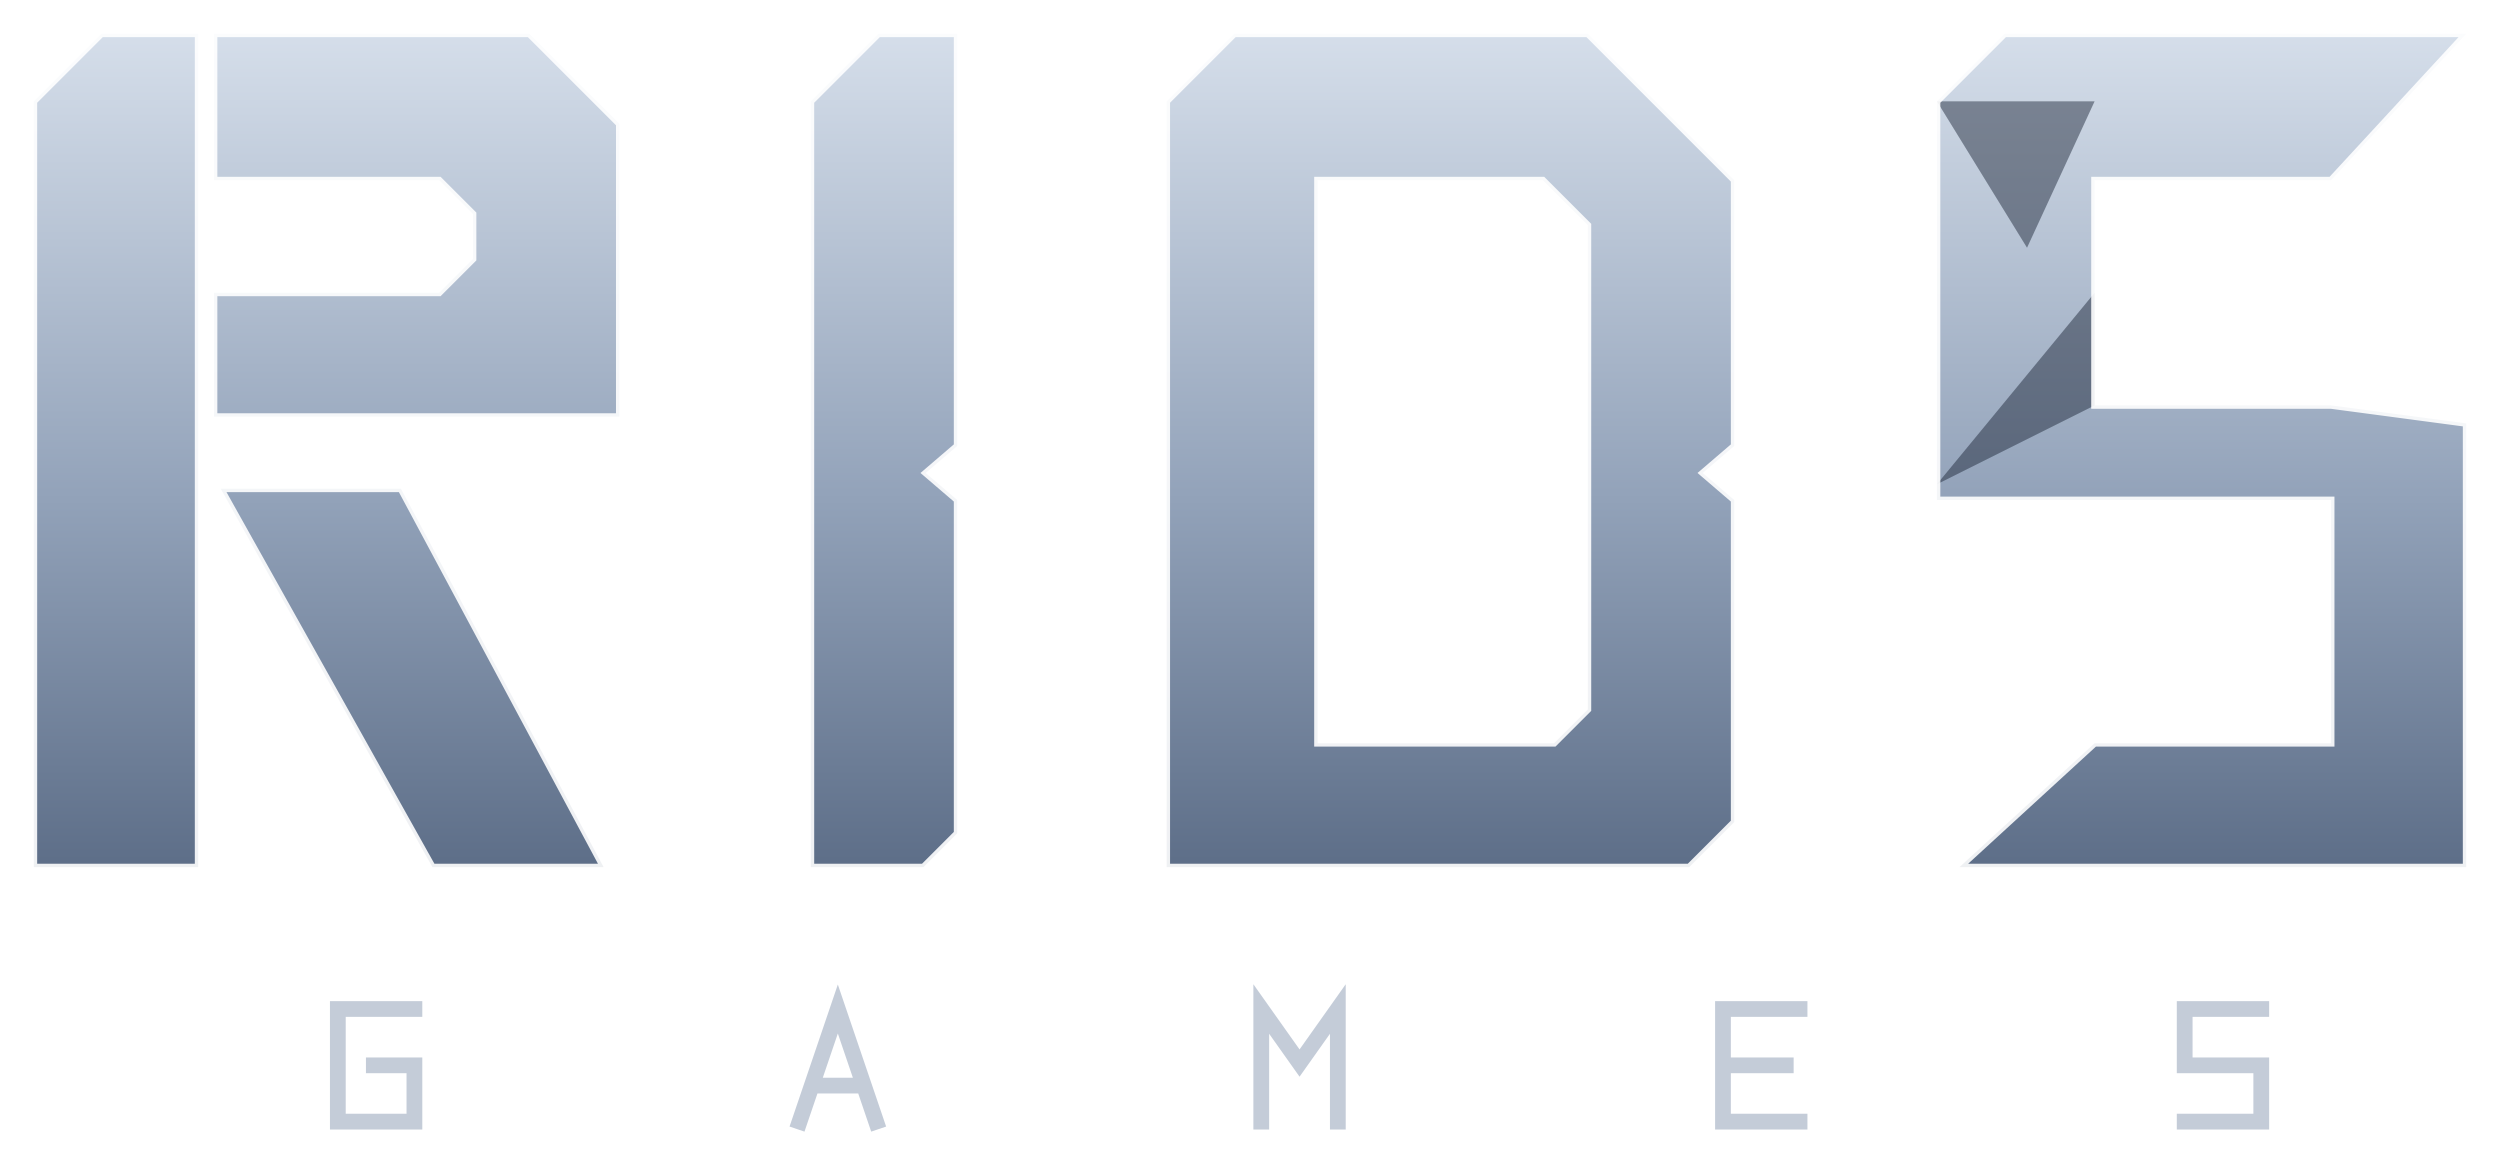
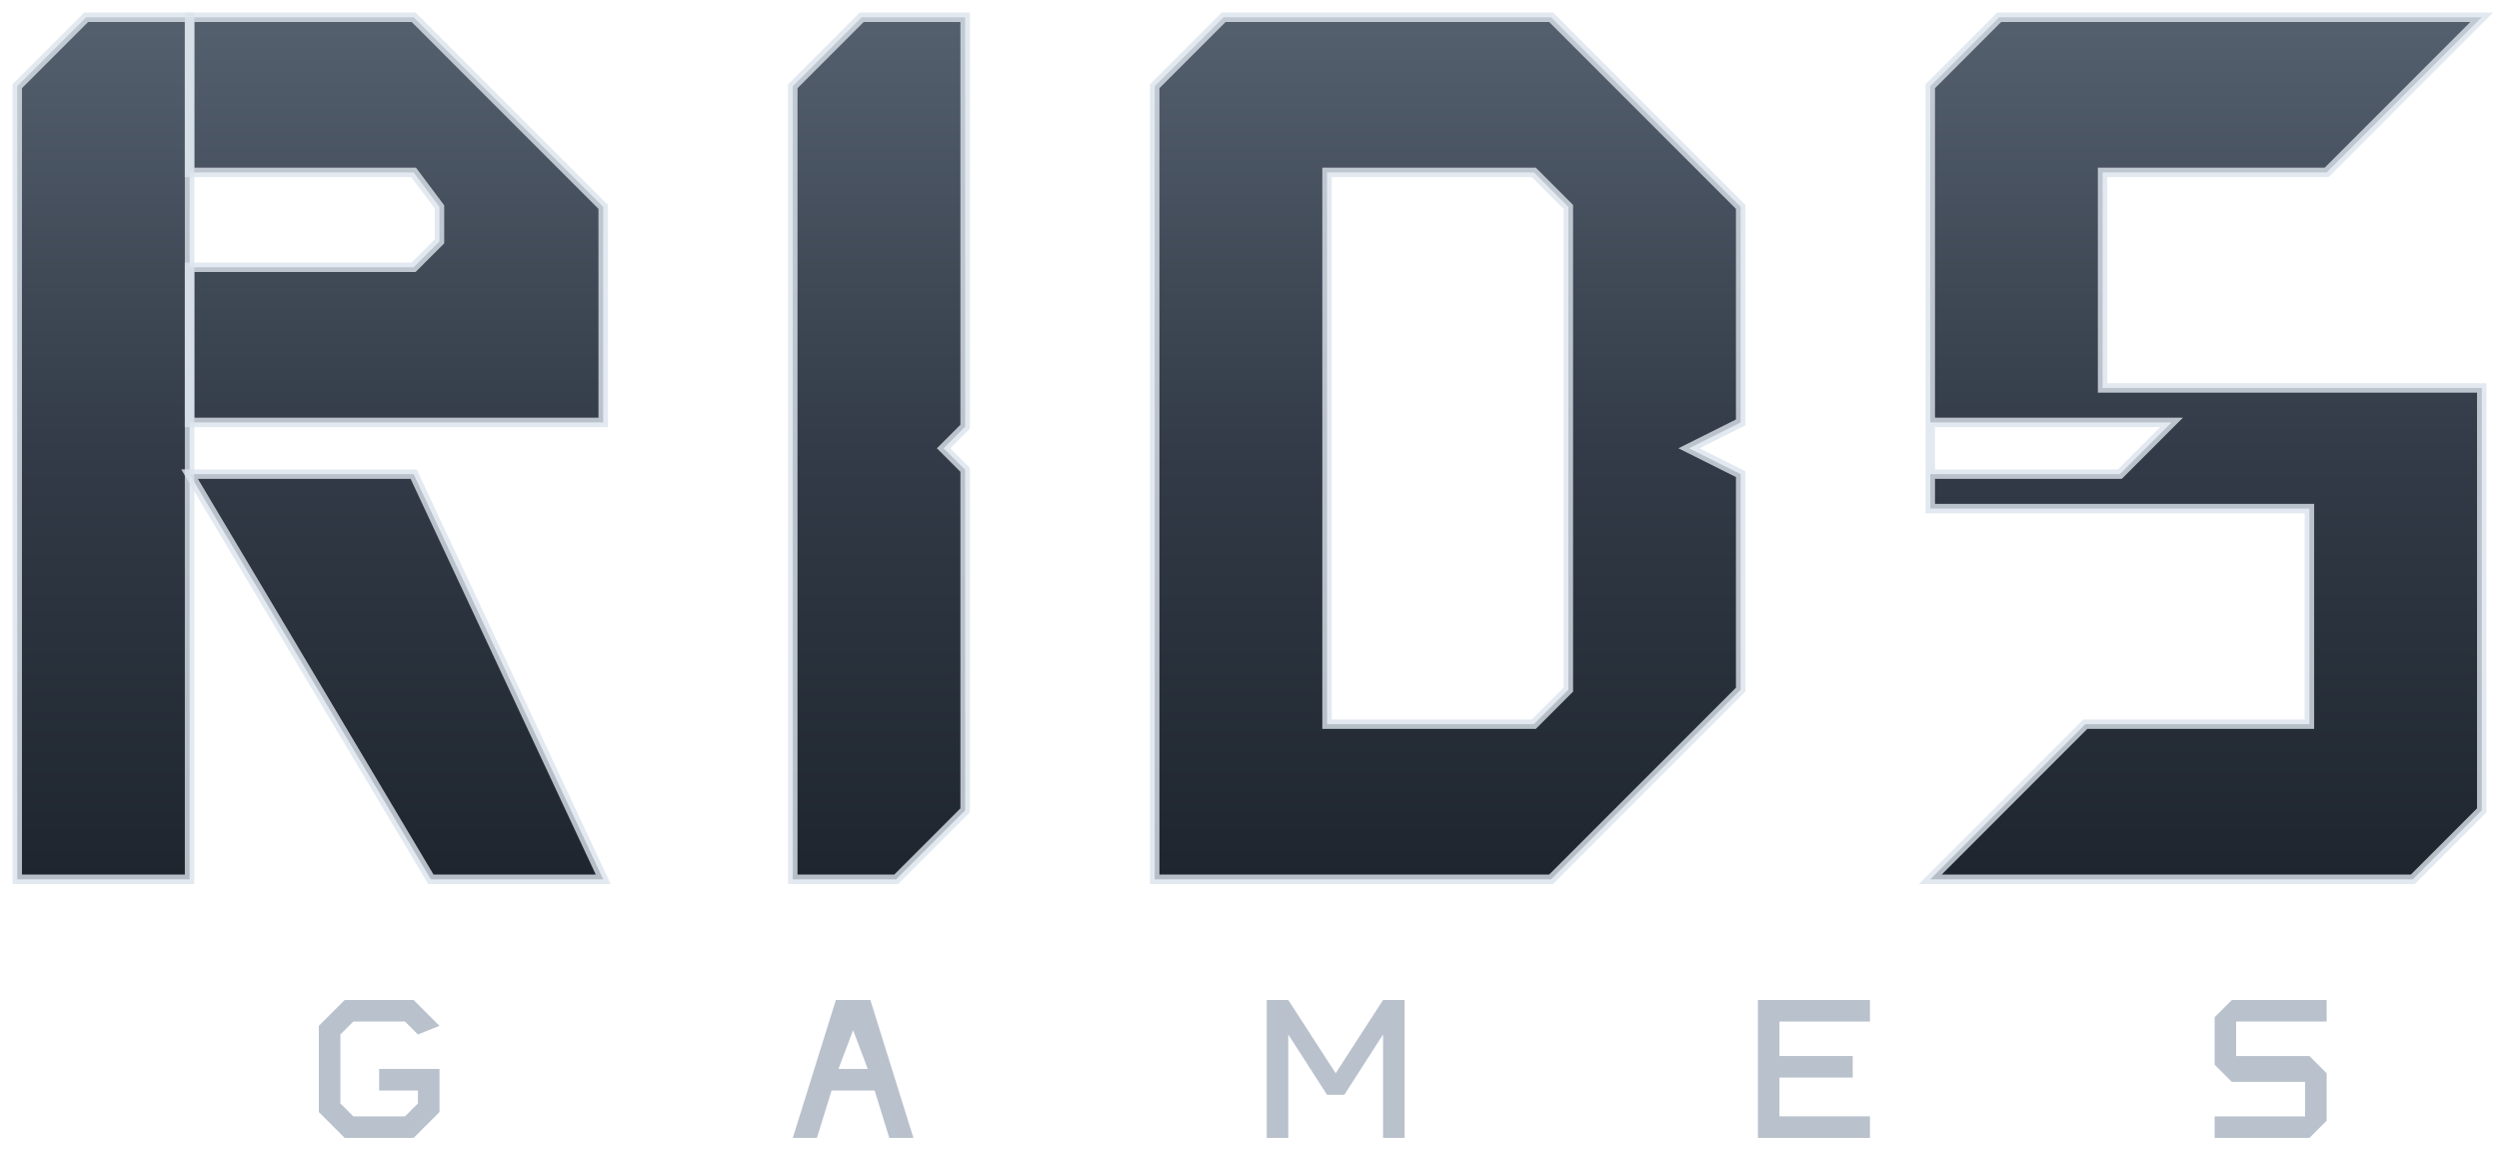
- <svg xmlns="http://www.w3.org/2000/svg" viewBox="30 30 1110 515" role="img" aria-label="Ridsgames">
+ <svg xmlns="http://www.w3.org/2000/svg" viewBox="-2 -2 290 134" role="img" aria-label="Ridsgames">
  <defs>
-     <linearGradient id="steel-dark" x1="0" y1="45" x2="0" y2="415" gradientUnits="userSpaceOnUse">
-       <stop offset="0" stop-color="#D5DEEA" />
-       <stop offset=".55" stop-color="#93A3BA" />
-       <stop offset="1" stop-color="#5D6E88" />
+     <linearGradient id="g" x1="0" y1="0" x2="0" y2="100" gradientUnits="userSpaceOnUse">
+       <stop offset="0" stop-color="#55606F" />
+       <stop offset=".5" stop-color="#323B47" />
+       <stop offset="1" stop-color="#1E252E" />
    </linearGradient>
  </defs>
-   <g fill="url(#steel-dark)">
-     <path d="M45 75 L75 45 L118 45 L118 415 L45 415 Z" fill-rule="evenodd" />
-     <path d="M125 45 L265 45 L305 85 L305 215 L125 215 L125 160 L225 160 L240 145 L240 125 L225 110 L125 110 Z" fill-rule="evenodd" />
-     <path d="M128 247 L208 247 L298 415 L222 415 Z" fill-rule="evenodd" />
-     <path d="M390 75 L420 45 L455 45 L455 228 L441 240 L455 252 L455 400 L440 415 L390 415 Z" fill-rule="evenodd" />
-     <path d="M548 75 L578 45 L735 45 L800 110 L800 228 L786 240 L800 252 L800 395 L780 415 L548 415 Z M615 110 L715 110 L735 130 L735 345 L720 360 L615 360 Z" fill-rule="evenodd" />
-     <path d="M920 45 L1125 45 L1065 110 L960 110 L960 210 L1065 210 L1125 218 L1125 415 L900 415 L960 360 L1065 360 L1065 252 L890 252 L890 75 Z" fill-rule="evenodd" />
+   <g fill="url(#g)">
+     <path d="M0,8 L8,0 L20,0 L20,100 L0,100 Z" />
+     <path d="M20,0 L46,0 L68,22 L68,47 L20,47 L20,29 L46,29 L49,26 L49,22 L46,18 L20,18 Z" />
+     <path d="M20,53 L46,53 L68,100 L48,100 Z" />
+     <path transform="translate(90 0)" d="M0,8 L8,0 L20,0 L20,47.5 L17.5,50 L20,52.5 L20,92 L12,100 L0,100 Z" />
+     <path transform="translate(132 0)" fill-rule="evenodd" d="M0,8 L8,0 L46,0 L68,22 L68,47 L62,50 L68,53 L68,78 L46,100 L0,100 Z M20,18 L44,18 L48,22 L48,78 L44,82 L20,82 Z" />
+     <path transform="translate(222 0)" fill-rule="evenodd" d="M8,0 L64,0 L46,18 L20,18 L20,43 L64,43 L64,92 L56,100 L0,100 L18,82 L44,82 L44,57 L0,57 L0,8 Z M0,47 L28,47 L22,53 L0,53 Z" />
  </g>
-   <g fill="rgba(20,30,48,.45)">
-     <path d="M890 75 L960 75 L930 140 Z" />
-     <path d="M890 245 L960 210 L960 160 Z" />
+   <g fill="none" stroke="#DCE3EC" stroke-opacity=".8" stroke-width="1.1" stroke-linejoin="miter">
+     <path d="M0,8 L8,0 L20,0 L20,100 L0,100 Z" />
+     <path d="M20,0 L46,0 L68,22 L68,47 L20,47 L20,29 L46,29 L49,26 L49,22 L46,18 L20,18 Z" />
+     <path d="M20,53 L46,53 L68,100 L48,100 Z" />
+     <path transform="translate(90 0)" d="M0,8 L8,0 L20,0 L20,47.5 L17.5,50 L20,52.5 L20,92 L12,100 L0,100 Z" />
+     <path transform="translate(132 0)" fill-rule="evenodd" d="M0,8 L8,0 L46,0 L68,22 L68,47 L62,50 L68,53 L68,78 L46,100 L0,100 Z M20,18 L44,18 L48,22 L48,78 L44,82 L20,82 Z" />
+     <path transform="translate(222 0)" fill-rule="evenodd" d="M8,0 L64,0 L46,18 L20,18 L20,43 L64,43 L64,92 L56,100 L0,100 L18,82 L44,82 L44,57 L0,57 L0,8 Z M0,47 L28,47 L22,53 L0,53 Z" />
  </g>
-   <g fill="none" stroke="rgba(255,255,255,.9)" stroke-width="3" stroke-linejoin="miter">
-     <path d="M45 75 L75 45 L118 45 L118 415 L45 415 Z" fill-rule="evenodd" />
-     <path d="M125 45 L265 45 L305 85 L305 215 L125 215 L125 160 L225 160 L240 145 L240 125 L225 110 L125 110 Z" fill-rule="evenodd" />
-     <path d="M128 247 L208 247 L298 415 L222 415 Z" fill-rule="evenodd" />
-     <path d="M390 75 L420 45 L455 45 L455 228 L441 240 L455 252 L455 400 L440 415 L390 415 Z" fill-rule="evenodd" />
-     <path d="M548 75 L578 45 L735 45 L800 110 L800 228 L786 240 L800 252 L800 395 L780 415 L548 415 Z M615 110 L715 110 L735 130 L735 345 L720 360 L615 360 Z" fill-rule="evenodd" />
-     <path d="M920 45 L1125 45 L1065 110 L960 110 L960 210 L1065 210 L1125 218 L1125 415 L900 415 L960 360 L1065 360 L1065 252 L890 252 L890 75 Z" fill-rule="evenodd" />
+   <g fill="#B9C1CC" fill-rule="evenodd">
+     <path d="M49,117 L46,114 L38,114 L35,117 L35,127 L38,130 L46,130 L49,127 L49,122 L42,122 L42,124.5 L46.5,124.5 L46.5,126 L45,127.5 L39,127.5 L37.5,126 L37.5,118 L39,116.5 L45,116.5 L46.5,118 L49,117 Z" />
+     <path d="M97,114 L95,114 L90,130 L92.8,130 L94.5,124.5 L99.5,124.5 L101.2,130 L104,130 L99,114 Z M97,117.5 L98.7,122 L95.3,122 Z" />
+     <path d="M145,114 L147.5,114 L153,122.5 L158.5,114 L161,114 L161,130 L158.5,130 L158.5,118 L154,125 L152,125 L147.5,118 L147.5,130 L145,130 Z" />
+     <path d="M202,114 L215,114 L215,116.5 L204.5,116.5 L204.5,120.5 L213,120.5 L213,123 L204.5,123 L204.5,127.5 L215,127.5 L215,130 L202,130 Z" />
+     <path d="M257,114 L268,114 L268,116.5 L257.5,116.5 L257.5,120.5 L266,120.5 L268,122.5 L268,128 L266,130 L255,130 L255,127.5 L265.5,127.5 L265.5,123.5 L257,123.5 L255,121.5 L255,116 Z" />
  </g>
-   <path d="M214 478 L180 478 L180 528 L214 528 L214 503.0 L195.98 503.0 M385 528 L402.0 478 L419 528 M391.8 512.0 L412.2 512.0 M590 528 L590 478 L607.0 502.0 L624 478 L624 528 M829 478 L795 478 L795 528 L829 528 M795 503.0 L822.88 503.0 M1034 478 L1000 478 L1000 503.0 L1034 503.0 L1034 528 L1000 528" fill="none" stroke="#C4CCD8" stroke-width="7" stroke-linejoin="miter" stroke-linecap="square" />
</svg>
